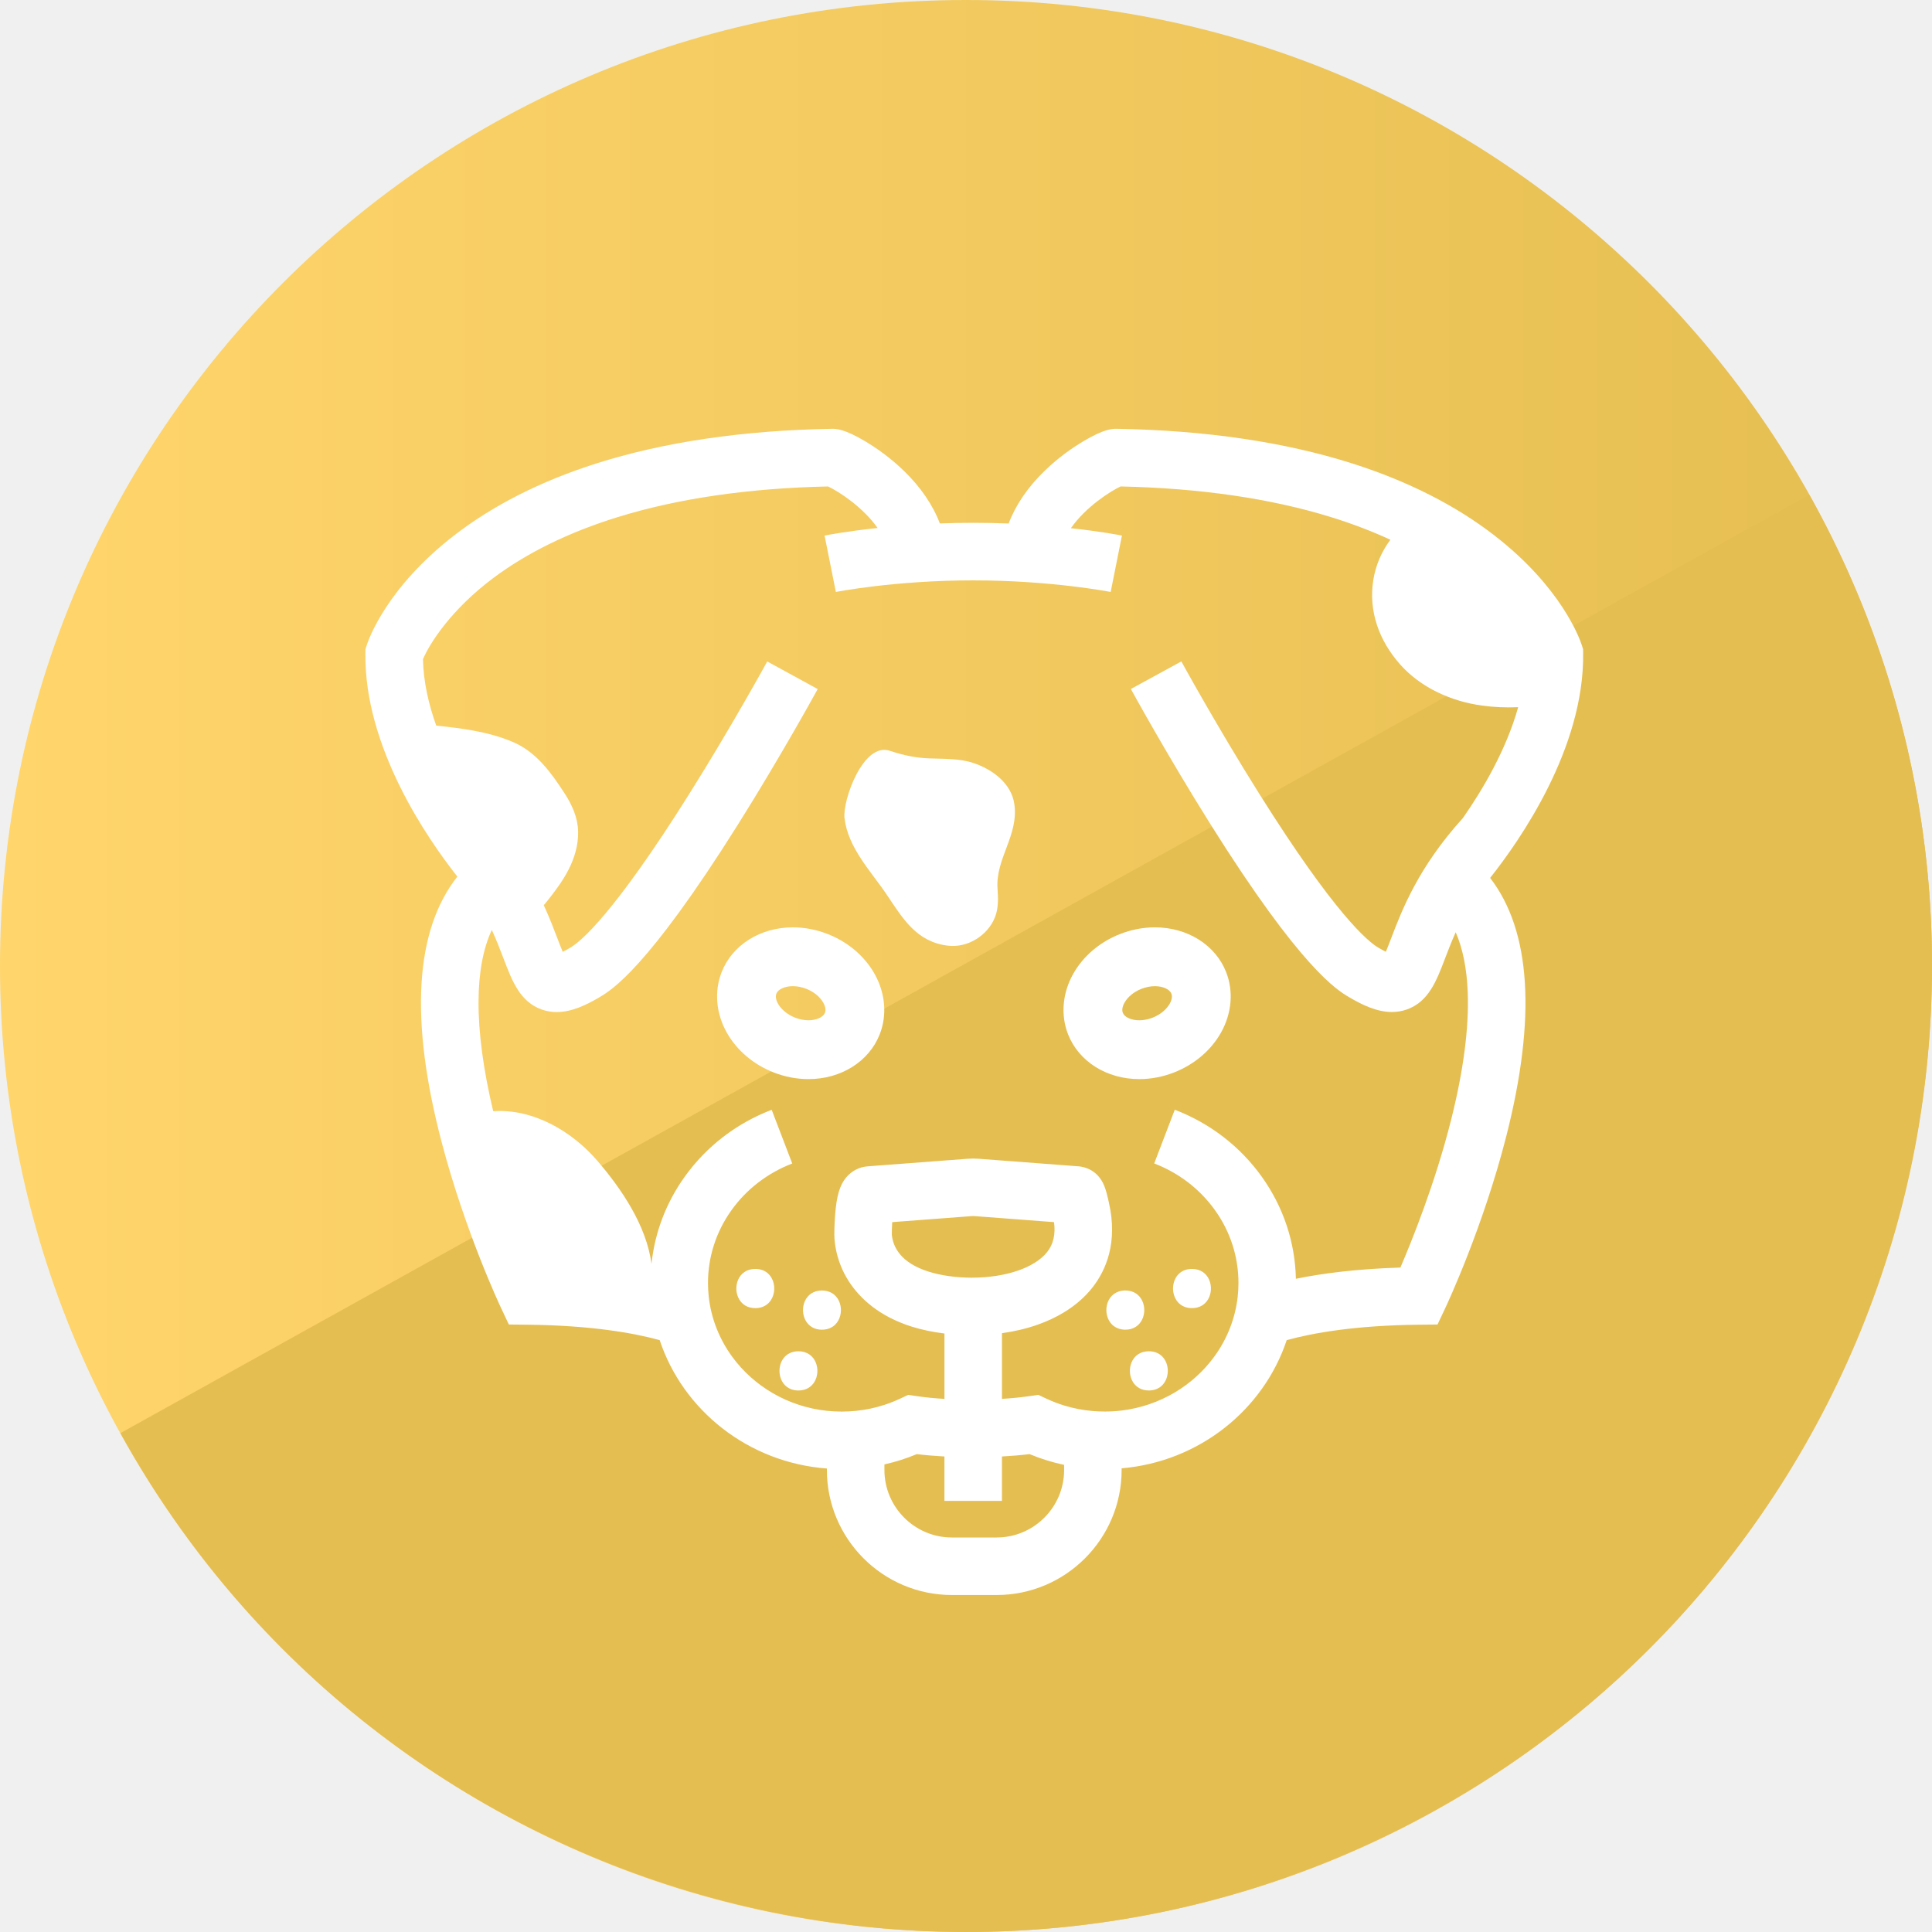
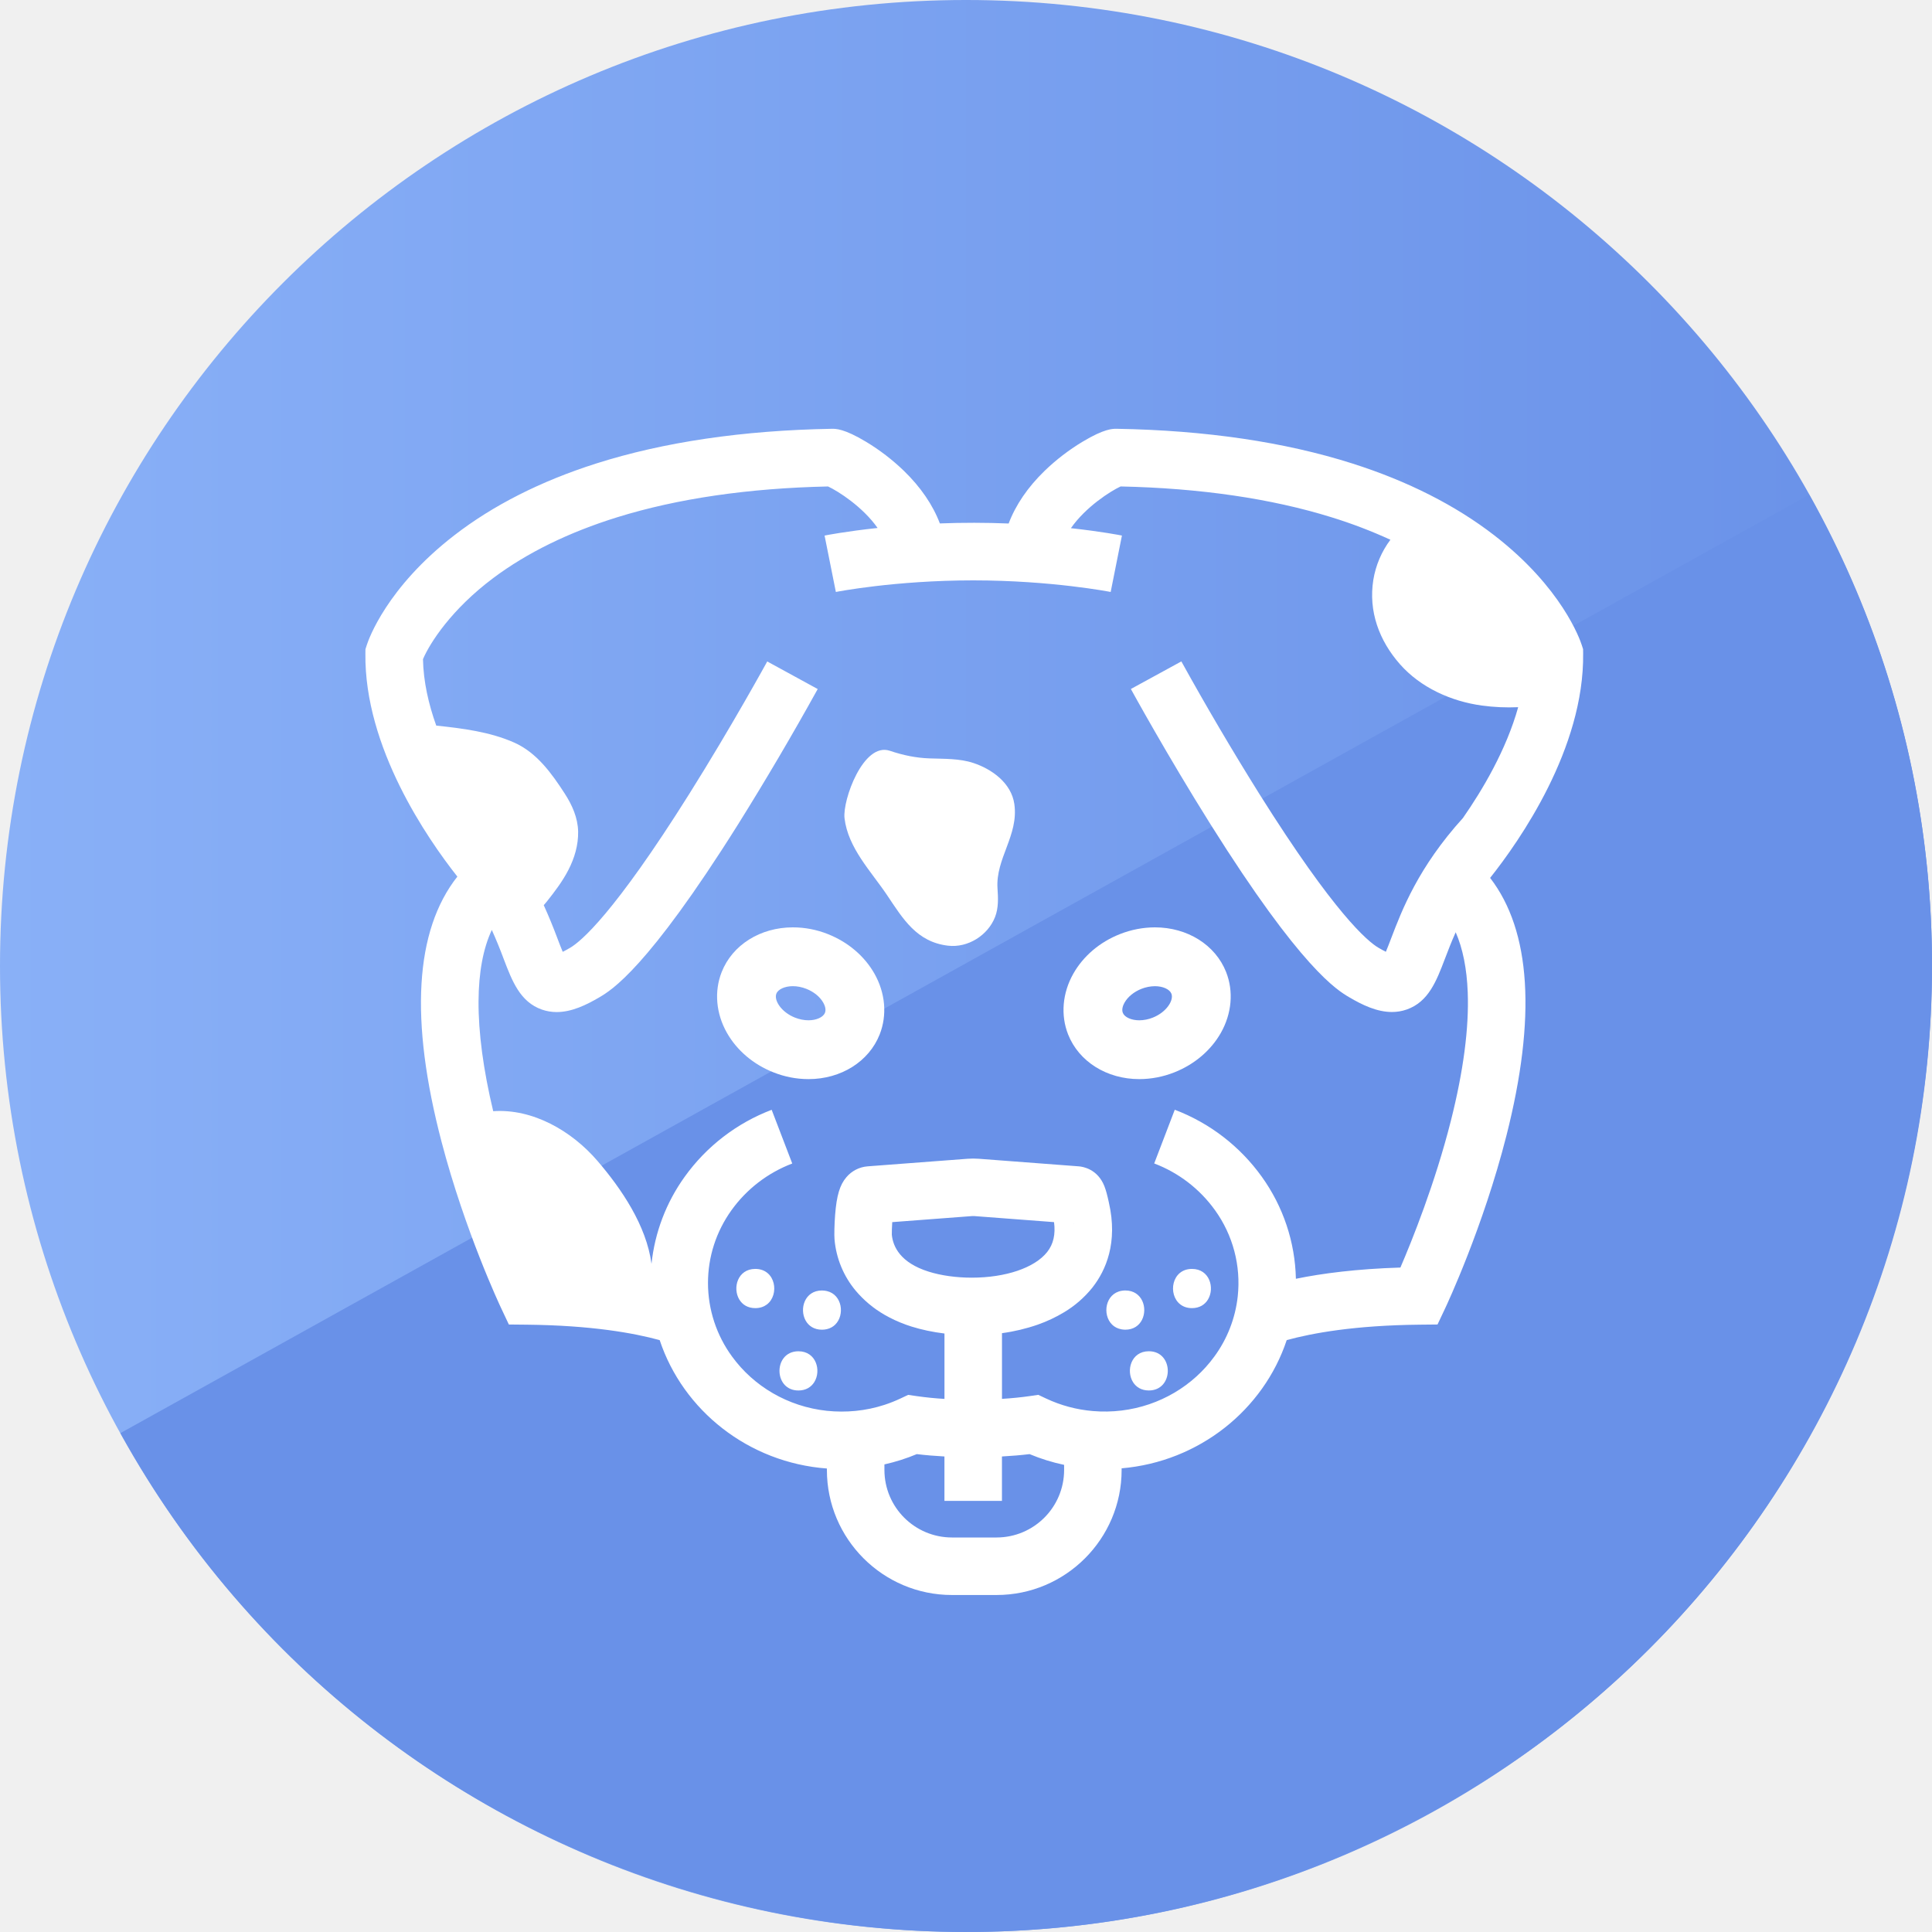
- <svg xmlns="http://www.w3.org/2000/svg" id="e4gquNPr7k11" viewBox="0 0 200 200" shape-rendering="geometricPrecision" text-rendering="geometricPrecision" project-id="3d32878115384534afb3a48abe6c510e" export-id="8b17e6895900434ab1a32a7199f03651" cached="false">
+ <svg xmlns="http://www.w3.org/2000/svg" viewBox="0 0 200 200" shape-rendering="geometricPrecision" text-rendering="geometricPrecision">
  <defs>
-     <linearGradient id="e4gquNPr7k17-fill" x1="-74.386" y1="-0" x2="74.387" y2="-0" spreadMethod="pad" gradientUnits="userSpaceOnUse" gradientTransform="translate(0 0)">
-       <stop id="e4gquNPr7k17-fill-0" offset="0%" stop-color="#ffd56c" />
-       <stop id="e4gquNPr7k17-fill-1" offset="100%" stop-color="#e5be51" />
+     <linearGradient id="a" x1="-74.386" y1="0" x2="74.387" y2="0" spreadMethod="pad" gradientUnits="userSpaceOnUse">
+       <stop offset="0%" stop-color="#89b0f7" />
+       <stop offset="100%" stop-color="#6991e8" />
    </linearGradient>
  </defs>
-   <g transform="matrix(1.344321 0 0 1.344321 -778.9614 -770.0002)">
-     <g>
-       <g>
-         <g>
-           <g>
-             <circle r="74.387" transform="translate(653.833 647.167)" fill="url(#e4gquNPr7k17-fill)" />
-             <path d="M588.72,683.137c.027.049.05.099.077.148c19.955,35.911,65.243,48.846,101.154,28.891s48.846-65.243,28.891-101.154c-.027-.049-.057-.095-.085-.144L588.72,683.137Z" fill="#e5be51" />
-           </g>
-           <g>
-             <path d="M643.203,644.713c-.877-.346-1.787-.522-2.703-.522-2.504,0-4.656,1.351-5.481,3.441-.586,1.485-.44,3.191.403,4.68.766,1.353,2.037,2.434,3.58,3.043.877.346,1.787.522,2.703.522c2.504,0,4.656-1.351,5.481-3.441.586-1.485.44-3.191-.403-4.68-.766-1.353-2.037-2.434-3.58-3.043Zm-.231,6.059c-.134.338-.655.575-1.268.575-.34,0-.699-.071-1.04-.206-1.053-.416-1.635-1.334-1.433-1.846.133-.338.655-.575,1.268-.575.34,0,.699.071,1.04.205.573.226,1.048.613,1.301,1.061.098.173.244.503.132.786Z" fill="#fff" />
-             <path d="M662.099,647.756c-.843,1.489-.99,3.194-.403,4.68.825,2.09,2.977,3.441,5.481,3.441v0c.916,0,1.825-.176,2.703-.522c1.543-.609,2.814-1.69,3.58-3.043.843-1.489.989-3.195.403-4.68-.825-2.09-2.977-3.441-5.481-3.441-.916,0-1.826.176-2.703.522-1.543.609-2.814,1.689-3.58,3.043Zm3.942,2.231c.253-.448.727-.834,1.301-1.061.341-.134.7-.205,1.039-.205.613,0,1.134.236,1.268.575.202.512-.38,1.43-1.433,1.846-.341.135-.7.206-1.039.206v0c-.613,0-1.134-.236-1.268-.575-.111-.284.035-.614.132-.786Z" fill="#fff" />
-             <path d="M701.356,623.101l-.004-.333-.102-.317c-.142-.441-1.534-4.423-6.731-8.443-2.994-2.316-6.667-4.177-10.917-5.531-5.207-1.659-11.315-2.56-18.153-2.678-.311-.005-.956-.017-2.645.999-.729.439-1.827,1.183-2.914,2.237-1.301,1.262-2.234,2.634-2.773,4.058-.867-.035-1.78-.055-2.729-.055-.891,0-1.749.018-2.568.049-.539-1.421-1.472-2.791-2.771-4.051-1.087-1.054-2.185-1.798-2.914-2.237-1.688-1.015-2.334-1.004-2.645-.999-6.838.119-12.946,1.02-18.153,2.678-4.249,1.354-7.922,3.214-10.917,5.531-5.196,4.02-6.589,8.002-6.73,8.443l-.102.317-.004.333c-.089,7.226,4.771,14.254,7.081,17.181-3.277,4.154-3.683,11.038-1.203,20.475c1.798,6.841,4.464,12.523,4.577,12.761l.592,1.255l1.388.014c4.975.051,8.253.646,10.226,1.189c1.801,5.419,6.833,9.435,12.876,9.886v.114c0,5.308,4.319,9.627,9.627,9.627h3.442c5.308,0,9.627-4.319,9.627-9.627v-.128c5.969-.51,10.927-4.502,12.712-9.872c1.973-.543,5.251-1.138,10.226-1.189l1.388-.014.592-1.255c.118-.251,2.918-6.218,4.713-13.286c2.312-9.108,1.889-15.773-1.255-19.849c2.277-2.864,7.252-9.972,7.163-17.283Zm-39.184,43.905v.003c-.033-.003-.065-.006-.098-.01.039.003.071.005.098.007Zm-14.019-.116c.309-.023.65-.049,1.007-.076c2.238-.169,5.123-.388,5.123-.388.07-.005.141-.005.21,0c2.336.177,3.969.301,5.113.388.389.029.722.055,1.006.076.125.942-.05,1.7-.532,2.306-.967,1.216-3.193,1.972-5.809,1.972h-.001c-1.184,0-2.361-.165-3.316-.466-2.17-.683-2.741-1.913-2.833-2.839-.004-.21.007-.59.032-.973Zm13.236,19.087c0,2.866-2.332,5.198-5.198,5.198h-3.442c-2.866,0-5.198-2.332-5.198-5.198v-.43c.851-.19,1.684-.454,2.494-.792.674.081,1.385.141,2.128.181v3.42h4.429v-3.42c.743-.04,1.454-.1,2.128-.181.862.36,1.75.635,2.658.827v.395h.001Zm30.712-50.207c-3.444,3.801-4.702,7.098-5.534,9.281-.128.335-.273.716-.403,1.021-.152-.076-.343-.178-.578-.316-.824-.485-3.366-2.608-9.157-11.829-3.284-5.229-5.986-10.165-6.013-10.215l-3.887,2.124c.027.05,2.785,5.088,6.138,10.428c6.999,11.148,9.765,12.774,10.674,13.309.994.585,2.124,1.137,3.289,1.137.378,0,.759-.058,1.141-.192c1.676-.588,2.288-2.191,2.935-3.889.236-.618.499-1.308.836-2.06.546,1.25.858,2.795.927,4.628.104,2.746-.333,6.072-1.297,9.886-1.224,4.841-2.999,9.239-3.888,11.305-3.386.105-6.028.451-8.047.865-.064-2.827-.966-5.537-2.625-7.856-1.671-2.337-3.989-4.122-6.702-5.161l-.792,2.068-.792,2.068c1.9.727,3.519,1.973,4.683,3.601c1.181,1.651,1.805,3.588,1.805,5.602c0,.347-.019.689-.055,1.027-.185,1.715-.827,3.302-1.806,4.645-1.628,2.233-4.188,3.792-7.133,4.151-.426.052-.859.078-1.299.078-.308,0-.613-.013-.916-.038-.757-.063-1.497-.206-2.215-.427-.473-.145-.936-.324-1.388-.537l-.603-.284-.659.096c-.662.096-1.377.167-2.136.214v-1.283-3.776c.978-.134,1.898-.354,2.746-.653.739-.261,1.423-.582,2.041-.959.853-.521,1.581-1.15,2.158-1.876.019-.024.038-.048.056-.073.973-1.257,1.948-3.388,1.228-6.508l-.005-.025c-.027-.125-.091-.417-.168-.699-.058-.212-.113-.382-.173-.533-.522-1.311-1.645-1.496-1.976-1.521h-.002l-.082-.006v0c-.302-.023-1.391-.105-2.653-.201-2.206-.167-4.943-.375-4.943-.375-.292-.022-.589-.022-.88,0c0,0-2.744.208-4.956.375-1.491.113-2.74.207-2.743.208-.632.048-1.212.346-1.633.841-.507.596-.749,1.41-.865,2.904-.054.699-.075,1.539-.046,1.873.129,1.487.699,2.835,1.63,3.956.596.718,1.341,1.344,2.215,1.852.512.298,1.068.555,1.664.769.135.048.271.095.41.139.791.249,1.651.429,2.548.54v3.751v1.283c-.76-.047-1.475-.117-2.137-.214l-.659-.096-.603.284c-.399.188-.808.349-1.224.485-.717.234-1.457.389-2.215.464-.356.035-.716.054-1.08.054-.383,0-.762-.021-1.135-.06-3.013-.319-5.638-1.895-7.296-4.168-.979-1.343-1.622-2.93-1.806-4.645-.036-.338-.055-.68-.055-1.027c0-2.013.624-3.95,1.805-5.602c1.164-1.628,2.784-2.874,4.683-3.601l-.792-2.068-.792-2.068c-2.714,1.039-5.031,2.824-6.702,5.161-1.431,2.001-2.299,4.294-2.552,6.7-.394-2.952-2.31-5.774-4.168-7.935-1.971-2.293-4.969-4.031-8.021-3.818-.764-3.201-1.144-6.047-1.13-8.476.013-2.223.357-4.057,1.022-5.483.378.824.665,1.575.919,2.243.648,1.698,1.259,3.301,2.935,3.889.382.134.763.192,1.141.192c1.165,0,2.295-.552,3.289-1.137.909-.535,3.674-2.161,10.674-13.309c3.353-5.34,6.111-10.378,6.138-10.428l-3.887-2.124c-.027.049-2.73,4.986-6.013,10.215-5.791,9.221-8.333,11.344-9.157,11.829-.235.138-.426.241-.578.316-.13-.305-.275-.686-.403-1.021-.281-.738-.612-1.603-1.058-2.572.083-.091.162-.185.239-.282.613-.771,1.21-1.558,1.662-2.437.47-.914.767-1.916.746-2.95-.022-1.063-.462-2.043-1.029-2.921-1.009-1.56-2.156-3.162-3.905-3.936-1.855-.821-3.982-1.091-5.992-1.302-.591-1.653-.988-3.391-1.021-5.116.542-1.267,2.198-3.843,5.419-6.252c2.599-1.944,5.809-3.517,9.541-4.676c4.642-1.441,10.101-2.238,16.23-2.371.78.36,2.676,1.57,3.817,3.197-2.446.262-3.971.562-4.082.585l.869,4.343c.045-.009,4.534-.893,10.58-.893c6.015,0,10.537.884,10.582.893l.867-4.344c-.109-.022-1.573-.31-3.93-.568c1.14-1.636,3.046-2.852,3.829-3.214c6.129.133,11.588.93,16.23,2.371c1.615.501,3.132,1.081,4.544,1.734-.68.905-1.138,1.986-1.314,3.085-.388,2.421.449,4.685,2.05,6.5c1.594,1.807,3.954,2.861,6.309,3.182.935.128,1.863.168,2.795.126-.92,3.299-2.759,6.391-4.253,8.533Z" fill="#fff" />
-             <path d="M637.608,670.493c-1.359,0-1.768,1.469-1.231,2.358.233.385.642.662,1.231.662.364,0,.659-.106.887-.277.993-.746.697-2.743-.887-2.743Z" fill="#fff" />
-             <path d="M640.93,676.835c-1.014,0-1.499.819-1.457,1.604.039.723.523,1.416,1.457,1.416.577,0,.981-.266,1.216-.638.56-.887.155-2.382-1.216-2.382Z" fill="#fff" />
-             <path d="M642.742,672.154c-1.338,0-1.757,1.425-1.256,2.318.228.407.647.703,1.256.703.136,0,.262-.016.38-.044.258-.061.469-.182.634-.343.76-.741.548-2.312-.634-2.589-.118-.029-.244-.045-.38-.045Z" fill="#fff" />
-             <path d="M670.332,673.223c.23.179.53.29.903.29.592,0,1.003-.28,1.235-.669.531-.889.12-2.351-1.235-2.351-1.576,0-1.876,1.975-.903,2.73Z" fill="#fff" />
-             <path d="M666.697,679.216c.235.373.64.638,1.216.638.953,0,1.439-.724,1.459-1.462.021-.771-.464-1.558-1.459-1.558-1.371.001-1.776,1.496-1.216,2.382Z" fill="#fff" />
-             <path d="M667.385,674.416c.454-.894.027-2.263-1.284-2.263-.1,0-.193.01-.282.025-1.268.213-1.512,1.848-.732,2.608.186.181.43.311.732.362.089.015.183.025.282.025.636.001,1.063-.322,1.284-.757Z" fill="#fff" />
-             <path d="M657.555,634.691c-.233-1.611-1.721-2.682-3.154-3.157-1.071-.355-2.263-.313-3.378-.353-1.039-.037-2.013-.237-3.058-.588-2.043-.688-3.649,3.816-3.486,5.194.274,2.306,2.046,4.088,3.282,5.932c1.22,1.82,2.279,3.601,4.688,3.884c1.534.18,3.069-.797,3.62-2.204.275-.703.241-1.465.191-2.204c0-.001,0-.002,0-.003-.157-2.307,1.644-4.086,1.295-6.501Z" fill="#fff" />
-           </g>
-         </g>
-       </g>
-     </g>
+   <g transform="translate(-778.961 -770)scale(1.34432)">
+     <circle r="74.387" transform="translate(653.833 647.167)" fill="url(#a)" />
+     <path d="M588.72 683.137c.027.049.05.099.077.148 19.955 35.911 65.243 48.846 101.154 28.891s48.846-65.243 28.891-101.154l-.085-.144z" fill="#6991e8" />
+   </g>
+   <g fill="#fff">
+     <path d="M85.71 96.7a9.8 9.8 0 0 0-3.634-.7c-3.366 0-6.26 1.816-7.368 4.626-.788 1.996-.592 4.29.542 6.291 1.03 1.819 2.738 3.272 4.812 4.09a9.8 9.8 0 0 0 3.634.703c3.366 0 6.259-1.817 7.368-4.626.788-1.997.592-4.29-.542-6.292-1.03-1.819-2.738-3.272-4.812-4.09m-.31 8.145c-.181.454-.881.773-1.705.773-.458 0-.94-.096-1.399-.277-1.415-.56-2.198-1.793-1.926-2.482.179-.454.88-.773 1.705-.773.457 0 .94.096 1.398.276.77.304 1.409.824 1.749 1.426.131.233.328.676.177 1.057m25.713-4.055c-1.133 2.002-1.33 4.294-.542 6.292 1.11 2.81 4.002 4.626 7.368 4.626a9.9 9.9 0 0 0 3.634-.702c2.074-.819 3.783-2.272 4.813-4.09 1.133-2.003 1.33-4.296.542-6.292-1.11-2.81-4.003-4.626-7.369-4.626a9.9 9.9 0 0 0-3.633.702c-2.075.818-3.783 2.27-4.813 4.09m5.3 3c.34-.603.977-1.122 1.748-1.427a3.9 3.9 0 0 1 1.397-.275c.824 0 1.524.317 1.705.773.271.688-.511 1.922-1.927 2.481a3.8 3.8 0 0 1-1.397.277c-.824 0-1.524-.317-1.704-.773-.15-.382.047-.825.177-1.056" />
+     <path d="m163.886 67.647-.005-.448-.138-.426c-.19-.593-2.062-5.946-9.048-11.35-4.025-3.113-8.963-5.615-14.676-7.435-7-2.23-15.211-3.442-24.404-3.6-.418-.007-1.285-.023-3.555 1.343a22 22 0 0 0-3.918 3.007c-1.749 1.696-3.003 3.54-3.727 5.455a91 91 0 0 0-7.121-.008c-.725-1.91-1.98-3.752-3.725-5.446a22 22 0 0 0-3.918-3.007c-2.269-1.364-3.137-1.35-3.556-1.343-9.192.16-17.403 1.371-24.403 3.6-5.712 1.82-10.65 4.32-14.676 7.436-6.985 5.404-8.858 10.757-9.047 11.35l-.137.426-.006.447c-.12 9.715 6.414 19.162 9.52 23.097-4.406 5.585-4.952 14.839-1.618 27.525 2.417 9.197 6.001 16.835 6.153 17.155l.796 1.687 1.866.019c6.688.069 11.095.868 13.747 1.598 2.421 7.285 9.186 12.684 17.31 13.29v.154c0 7.135 5.806 12.941 12.941 12.941h4.627c7.136 0 12.942-5.806 12.942-12.941V152c8.024-.686 14.69-6.053 17.09-13.272 2.651-.73 7.058-1.53 13.746-1.598l1.866-.019.796-1.687c.159-.337 3.923-8.359 6.336-17.86 3.108-12.245 2.54-21.205-1.687-26.684 3.06-3.85 9.749-13.406 9.629-23.234M111.21 126.67v.004l-.132-.014zm-18.846-.156 1.354-.103 6.887-.521q.142-.01.282 0l6.874.521 1.352.103c.168 1.266-.067 2.285-.715 3.1-1.3 1.634-4.293 2.65-7.81 2.65-1.592 0-3.175-.221-4.459-.626-2.917-.918-3.684-2.572-3.808-3.816-.005-.283.01-.794.043-1.308m17.793 25.659a6.996 6.996 0 0 1-6.987 6.987h-4.627a6.996 6.996 0 0 1-6.988-6.987v-.578q1.718-.384 3.352-1.065 1.36.163 2.861.243v4.598h5.954v-4.598q1.5-.08 2.86-.243 1.742.726 3.574 1.112zm41.287-67.495c-4.63 5.11-6.32 9.542-7.44 12.477-.171.45-.366.962-.541 1.373a13 13 0 0 1-.777-.425c-1.108-.652-4.525-3.506-12.31-15.902a298 298 0 0 1-8.083-13.732l-5.226 2.855c.037.067 3.744 6.84 8.252 14.018 9.409 14.987 13.127 17.173 14.349 17.892 1.336.786 2.855 1.528 4.421 1.528.509 0 1.02-.078 1.534-.258 2.253-.79 3.076-2.945 3.946-5.228.317-.83.67-1.758 1.124-2.769.734 1.68 1.153 3.757 1.246 6.222.14 3.691-.448 8.162-1.744 13.29-1.645 6.507-4.031 12.42-5.226 15.197-4.552.141-8.104.606-10.818 1.163a18.8 18.8 0 0 0-3.529-10.561 19.7 19.7 0 0 0-9.01-6.938l-1.064 2.78-1.065 2.78a13.74 13.74 0 0 1 6.295 4.84 12.88 12.88 0 0 1 2.353 8.912 12.9 12.9 0 0 1-2.428 6.245c-2.188 3.002-5.63 5.097-9.589 5.58a14.4 14.4 0 0 1-2.978.054 14.1 14.1 0 0 1-4.843-1.296l-.81-.382-.887.13c-.89.128-1.85.224-2.871.287v-6.801a19 19 0 0 0 3.691-.878 14.8 14.8 0 0 0 2.744-1.29 11 11 0 0 0 2.901-2.521l.075-.098c1.308-1.69 2.62-4.555 1.651-8.75l-.006-.033a19 19 0 0 0-.226-.94 7 7 0 0 0-.233-.716c-.702-1.762-2.211-2.011-2.656-2.045h-.003l-.11-.008-3.567-.27-6.645-.504a8 8 0 0 0-1.183 0l-6.662.504-3.688.28a3.2 3.2 0 0 0-2.195 1.13c-.681.801-1.007 1.896-1.163 3.904-.072.94-.1 2.07-.061 2.518a9.55 9.55 0 0 0 2.19 5.318 11.2 11.2 0 0 0 2.978 2.49q1.034.6 2.237 1.034.272.096.552.187c1.063.334 2.219.576 3.425.725v6.768a35 35 0 0 1-2.873-.288l-.886-.129-.81.382q-.807.378-1.646.652-1.448.472-2.978.624a14.8 14.8 0 0 1-2.977-.008c-4.05-.43-7.58-2.548-9.808-5.604a12.9 12.9 0 0 1-2.502-7.625c0-2.706.839-5.31 2.426-7.53a13.75 13.75 0 0 1 6.296-4.841l-1.065-2.78-1.065-2.78a19.7 19.7 0 0 0-9.01 6.938 18.8 18.8 0 0 0-3.43 9.007c-.53-3.969-3.105-7.763-5.603-10.668-2.65-3.082-6.68-5.419-10.783-5.132-1.027-4.303-1.538-8.13-1.519-11.395.018-2.988.48-5.454 1.374-7.37a47 47 0 0 1 1.235 3.015c.871 2.282 1.693 4.437 3.946 5.228.513.18 1.026.258 1.534.258 1.566 0 3.085-.742 4.421-1.529 1.222-.719 4.94-2.905 14.35-17.891a305 305 0 0 0 8.251-14.019l-5.225-2.855c-.037.066-3.67 6.703-8.084 13.732-7.785 12.396-11.202 15.25-12.31 15.902a12 12 0 0 1-.777.425c-.174-.41-.37-.922-.541-1.373a54 54 0 0 0-1.423-3.457q.167-.183.322-.38c.824-1.036 1.626-2.094 2.234-3.275.632-1.23 1.03-2.576 1.003-3.966-.03-1.43-.621-2.747-1.384-3.927-1.356-2.097-2.898-4.25-5.25-5.291-2.493-1.104-5.352-1.467-8.054-1.75-.795-2.223-1.329-4.56-1.373-6.878.729-1.703 2.955-5.166 7.285-8.405 3.494-2.613 7.81-4.728 12.826-6.286 6.24-1.937 13.579-3.008 21.818-3.187 1.049.484 3.598 2.11 5.132 4.298-3.289.352-5.339.755-5.488.786l1.168 5.838c.06-.012 6.095-1.2 14.223-1.2 8.086 0 14.165 1.188 14.226 1.2l1.165-5.84c-.146-.029-2.114-.416-5.283-.763 1.533-2.2 4.095-3.834 5.148-4.32 8.239.178 15.578 1.25 21.818 3.187a50 50 0 0 1 6.109 2.33 9.5 9.5 0 0 0-1.767 4.148c-.522 3.255.604 6.298 2.756 8.738 2.143 2.43 5.315 3.846 8.481 4.278a21 21 0 0 0 3.758.17c-1.237 4.434-3.71 8.59-5.718 11.47" />
+     <path d="M78.188 131.357c-1.827 0-2.377 1.975-1.655 3.17.314.518.863.89 1.655.89.49 0 .886-.143 1.193-.372 1.335-1.003.937-3.688-1.193-3.688m4.466 8.526c-1.363 0-2.015 1.1-1.959 2.156.053.972.703 1.904 1.959 1.904.776 0 1.319-.358 1.635-.858.753-1.192.208-3.202-1.635-3.202m2.436-6.293c-1.799 0-2.362 1.916-1.689 3.116.307.547.87.945 1.689.945q.273-.001.51-.059c.348-.082.631-.245.853-.461 1.022-.996.737-3.108-.852-3.48a2.2 2.2 0 0 0-.511-.06m37.09 1.436c.309.24.712.39 1.214.39.795 0 1.348-.376 1.66-.9.714-1.194.161-3.16-1.66-3.16-2.119 0-2.522 2.655-1.214 3.67m-4.887 8.057c.316.501.86.857 1.635.857 1.28 0 1.934-.973 1.961-1.965.028-1.037-.624-2.095-1.961-2.095-1.843.002-2.388 2.012-1.635 3.203m.925-6.453c.61-1.202.036-3.042-1.726-3.042q-.202.001-.38.033c-1.704.287-2.032 2.485-.983 3.506.25.244.578.418.984.487q.18.032.379.034c.855 0 1.429-.433 1.726-1.018m-13.215-53.403c-.313-2.166-2.313-3.606-4.24-4.244-1.44-.477-3.042-.421-4.54-.475-1.398-.05-2.707-.318-4.112-.79-2.746-.925-4.905 5.13-4.686 6.982.368 3.1 2.75 5.496 4.412 7.975 1.64 2.446 3.064 4.84 6.302 5.221 2.062.242 4.126-1.071 4.867-2.963.37-.945.324-1.97.256-2.963v-.004c-.21-3.101 2.21-5.493 1.741-8.74" />
  </g>
</svg>
